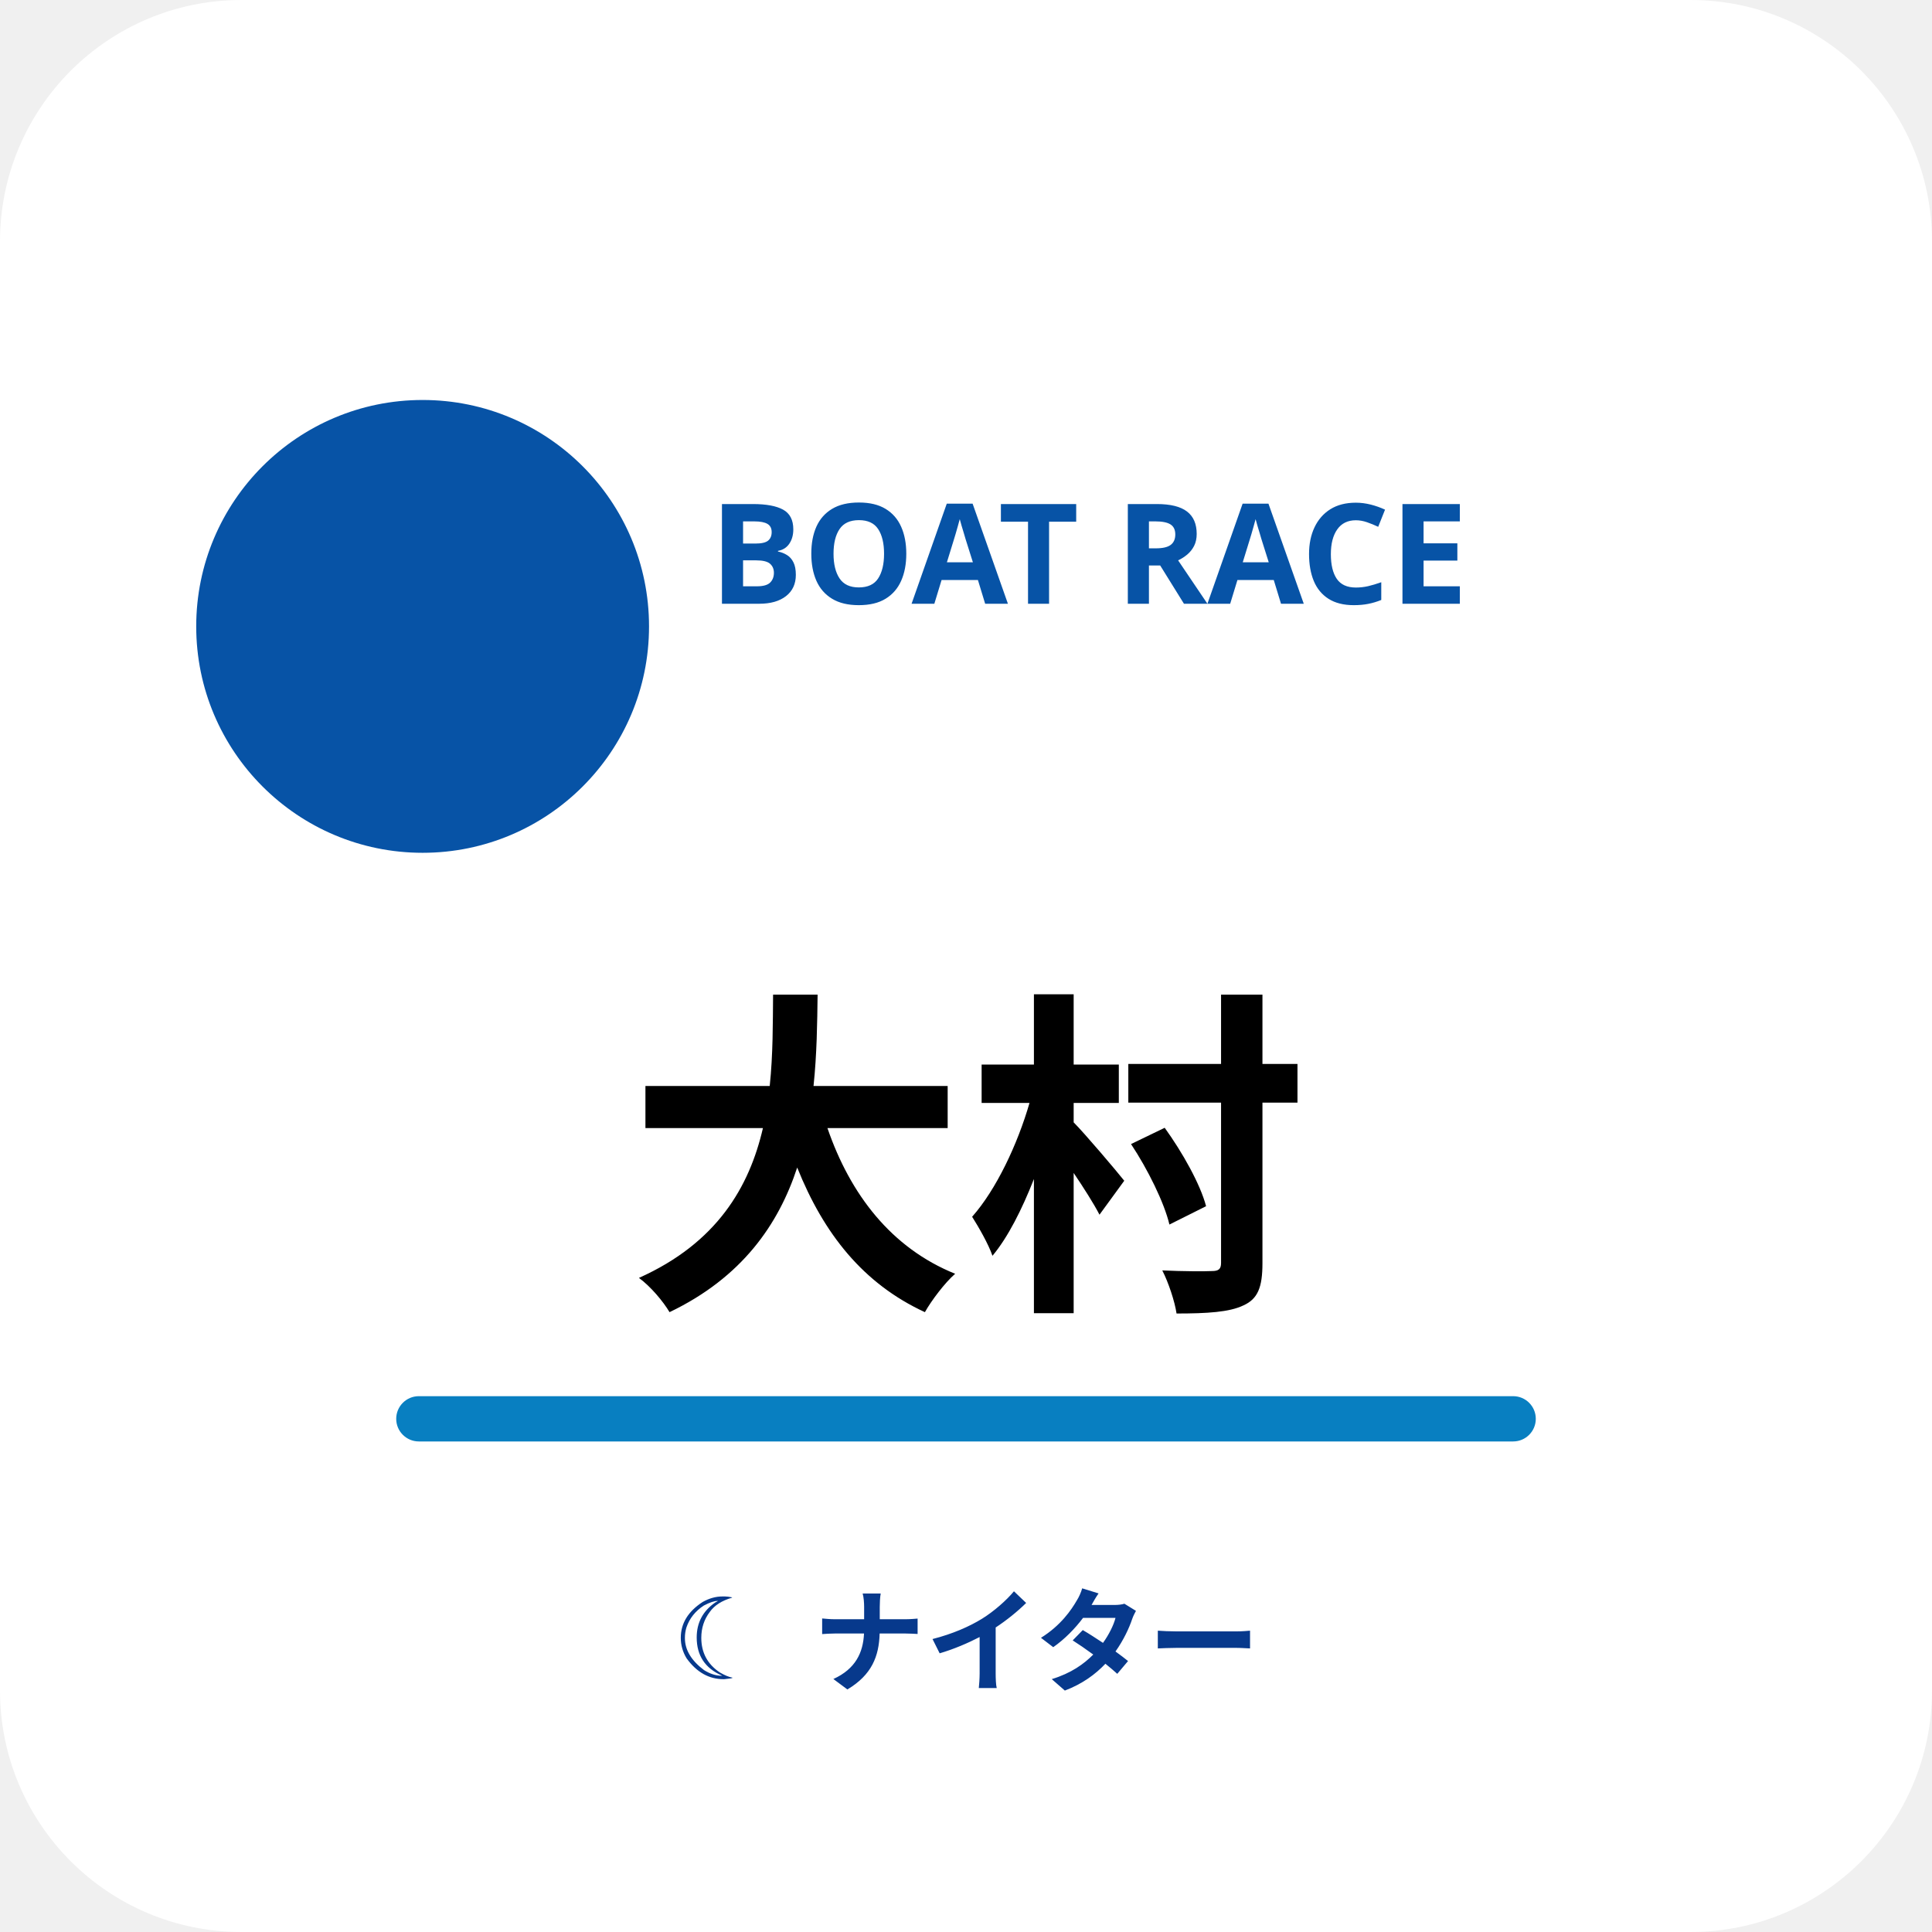
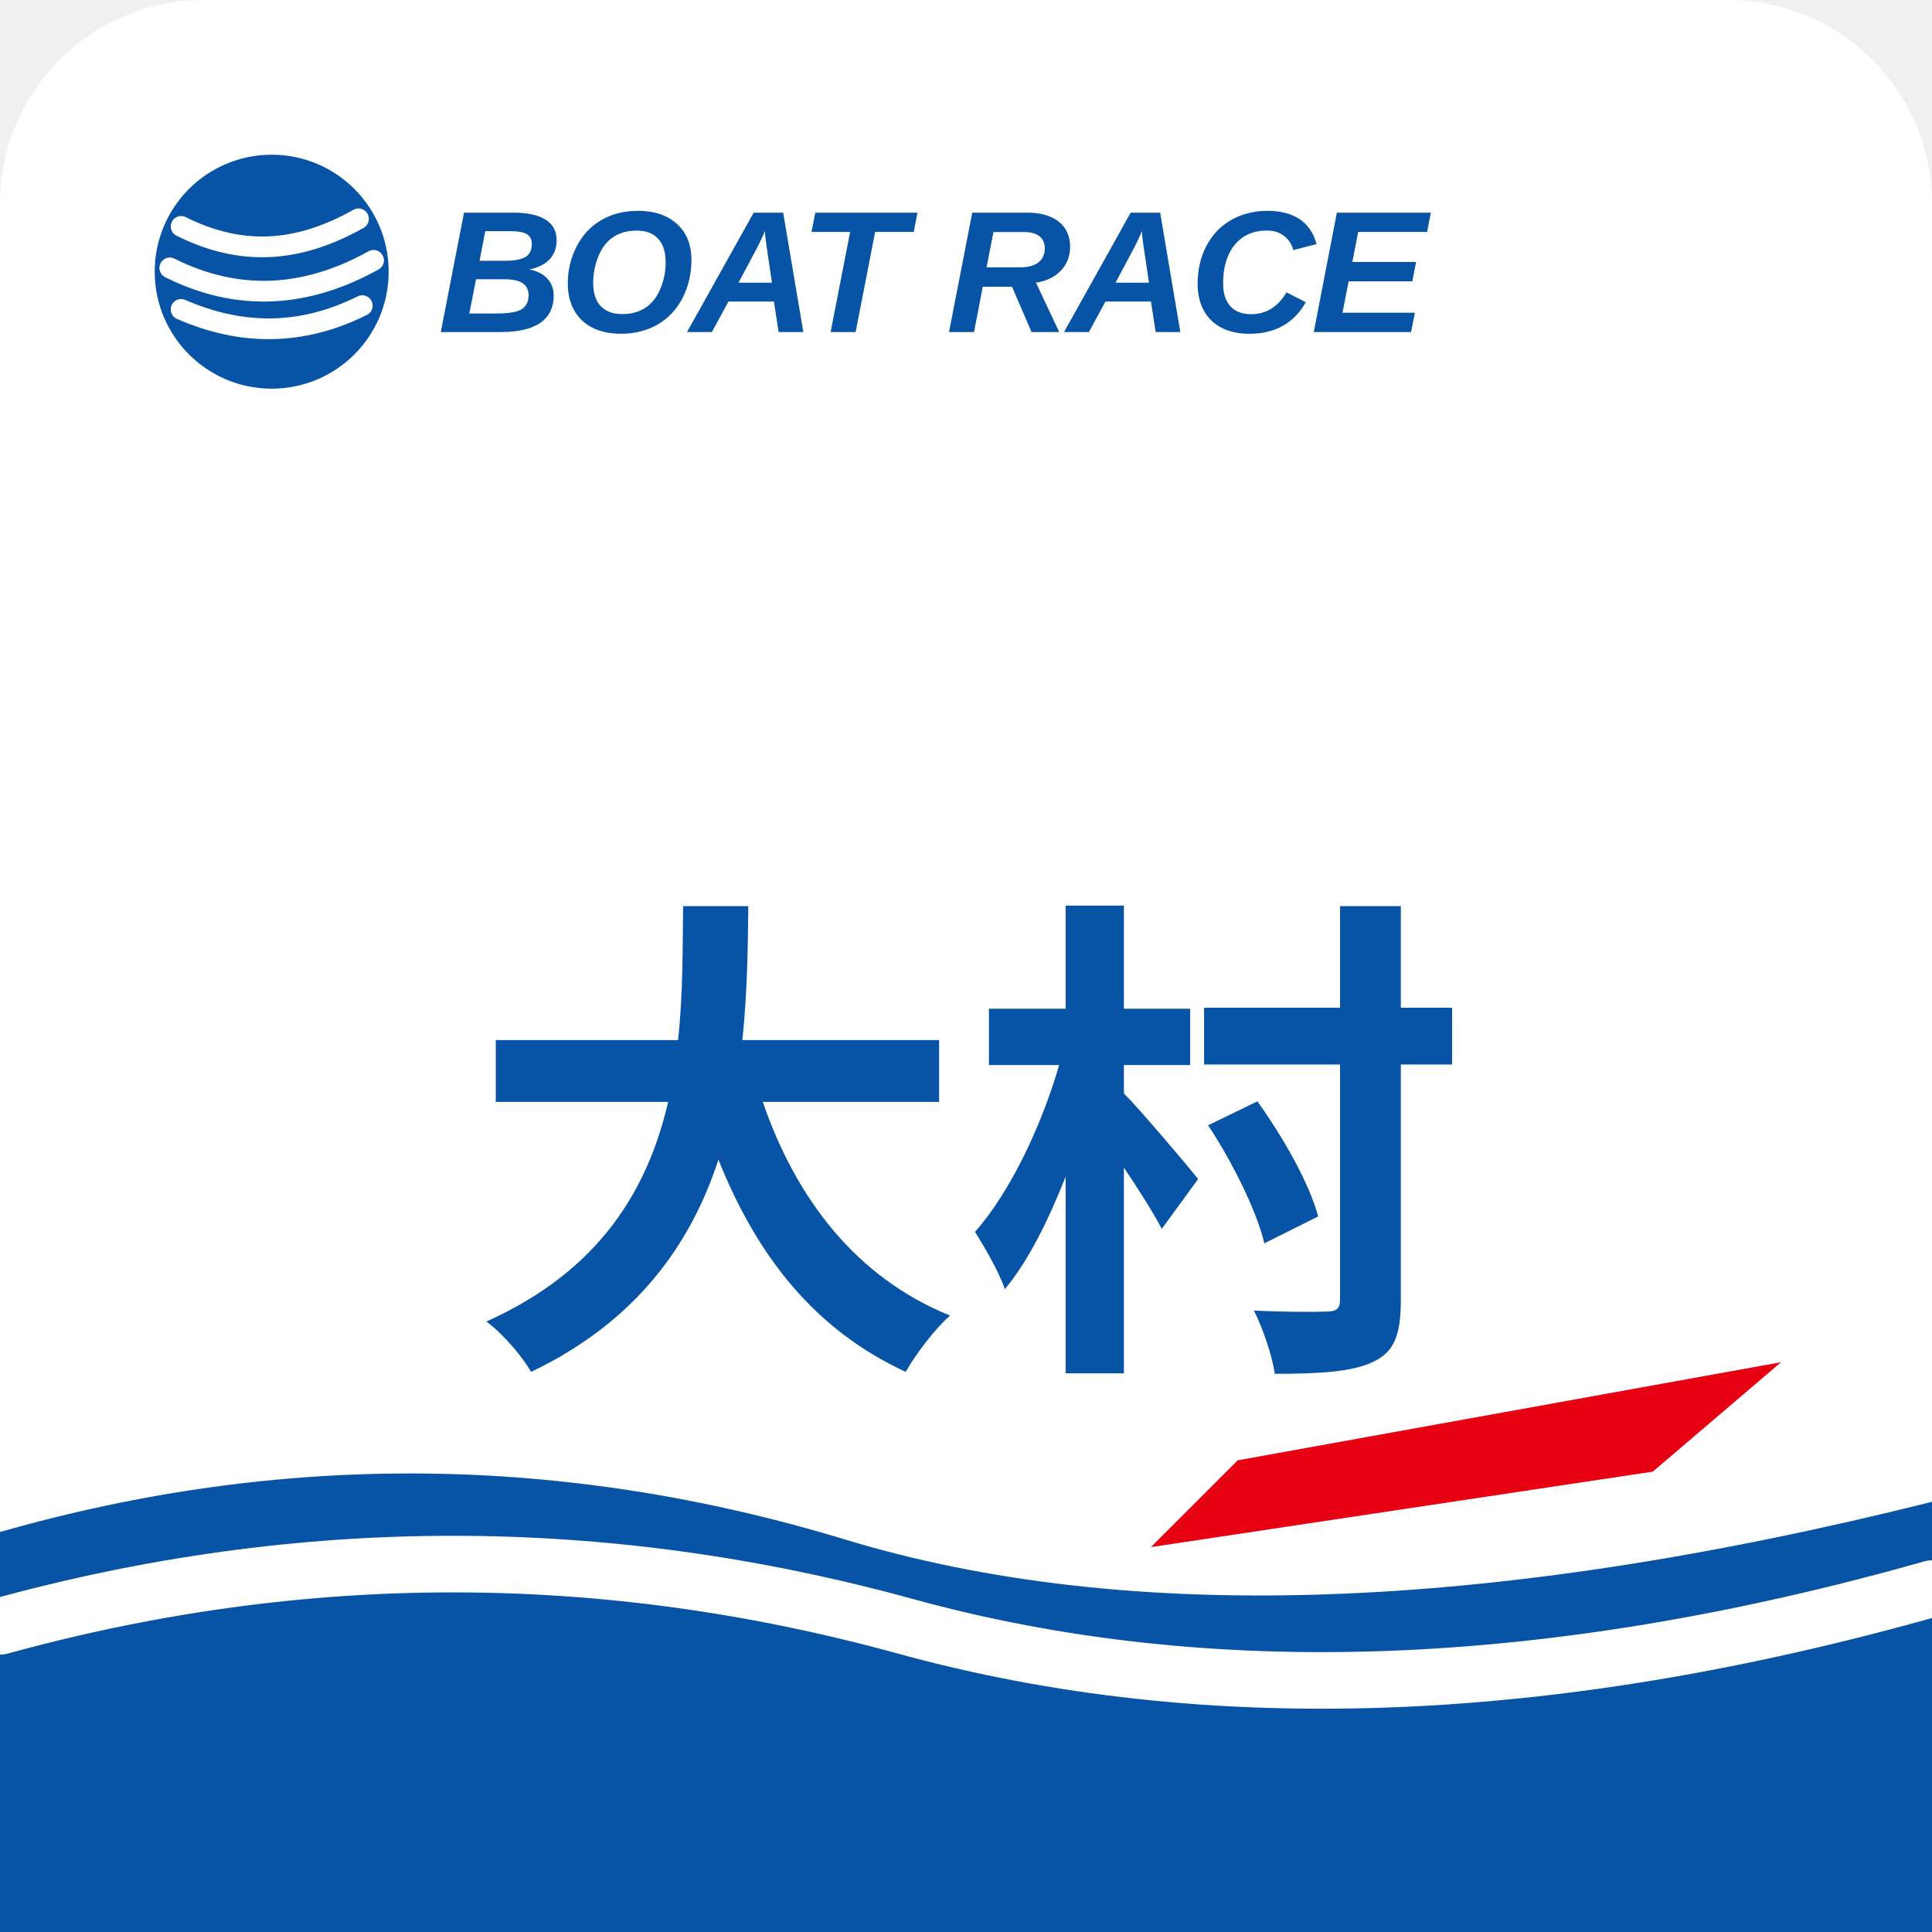
<svg xmlns="http://www.w3.org/2000/svg" viewBox="0 0 512 512">
-   <rect width="512" height="512" rx="64" fill="white" />
+   <rect width="512" height="512" rx="54" fill="#fff" />
  <g fill="#0753a6">
-     <circle cx="112" cy="166" r="60" />
-     <text x="188" y="160" font-family="sans-serif" font-size="37" font-weight="900">BOAT RACE</text>
+     <circle cx="72" cy="72" r="31" />
+     <path d="M48 60c16 8 31 7 47-2M45 71c18 9 36 8 54-2M48 82c16 7 32 7 48-1" fill="none" stroke="#fff" stroke-width="5.5" stroke-linecap="round" />
+     <text x="116" y="88" font-family="Arial,Helvetica,sans-serif" font-size="46" font-weight="900" font-style="italic" letter-spacing="-1">BOAT RACE</text>
  </g>
-   <text x="256" y="340" text-anchor="middle" font-family="sans-serif" font-size="90" font-weight="900">大村</text>
-   <rect x="105" y="370" width="302" height="12" rx="6" fill="#087fc1" />
-   <text x="256" y="445" text-anchor="middle" font-family="sans-serif" font-size="30" font-weight="800" fill="#07398c">☾ ナイター</text>
+   <text x="256" y="306" text-anchor="middle" dominant-baseline="middle" font-family="'Noto Sans JP','Hiragino Kaku Gothic ProN','Yu Gothic',sans-serif" font-size="132" font-weight="900" fill="#0753a6">大村</text>
+   <path d="M0 406 Q112 374 224 408 T512 398 L512 512 L0 512 Z" fill="#0753a6" />
+   <path d="M0 431 Q120 398 240 431 T512 421" fill="none" stroke="#fff" stroke-width="15" stroke-linecap="round" />
+   <path d="M328 387 L472 361 L438 390 L305 410 Z" fill="#e60012" />
</svg>
